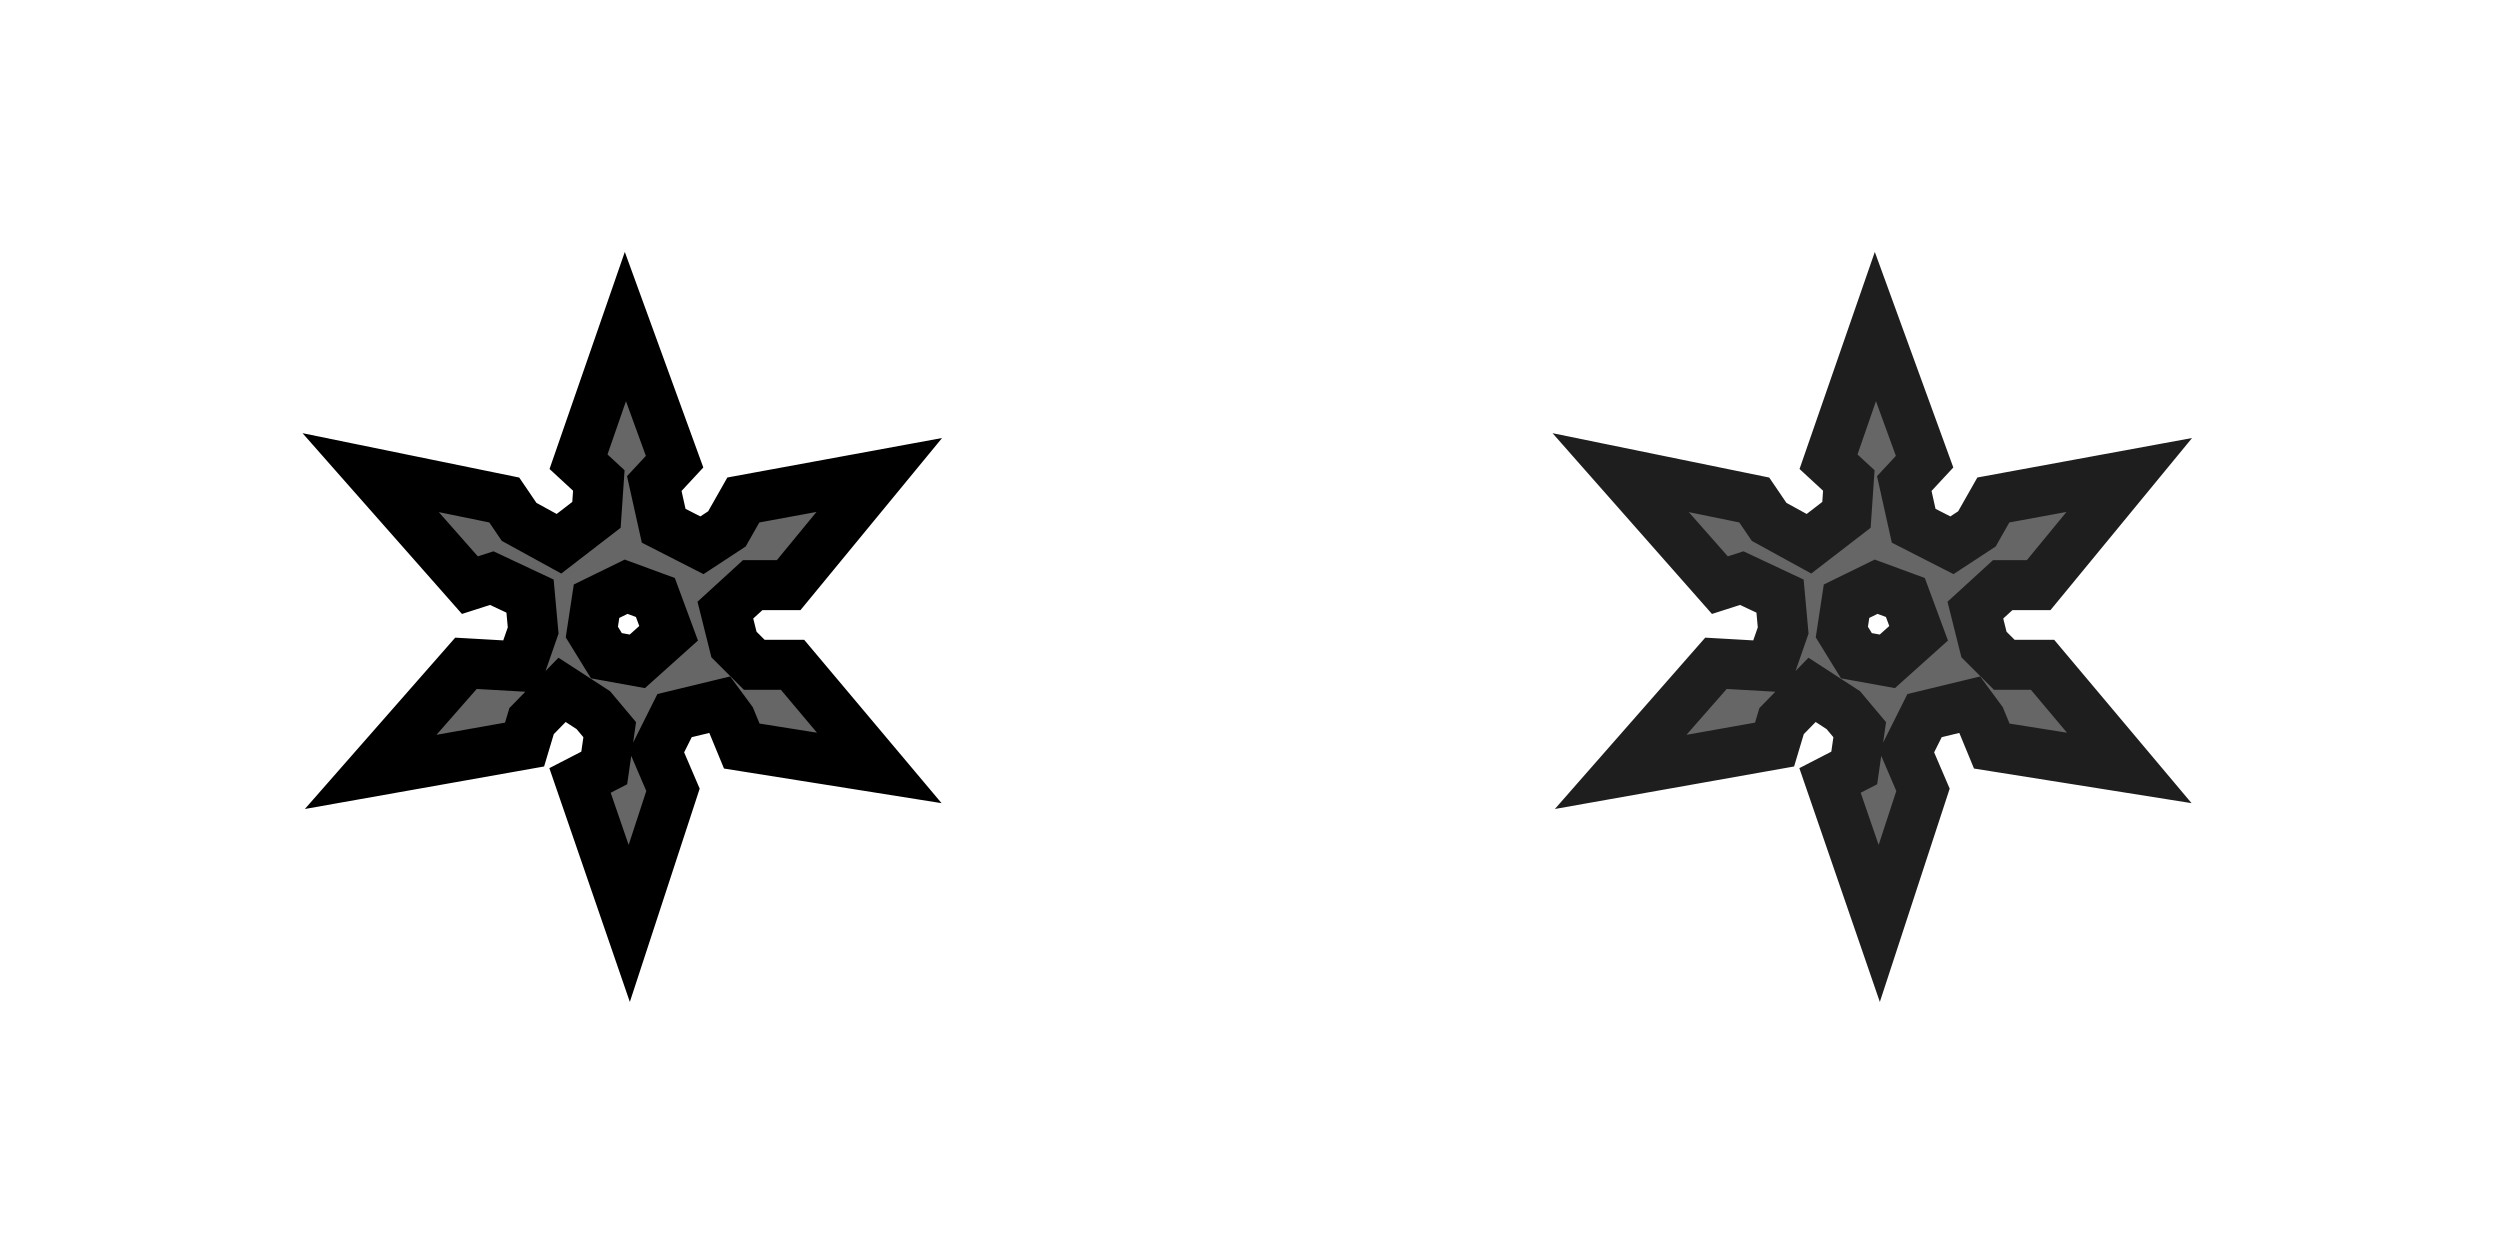
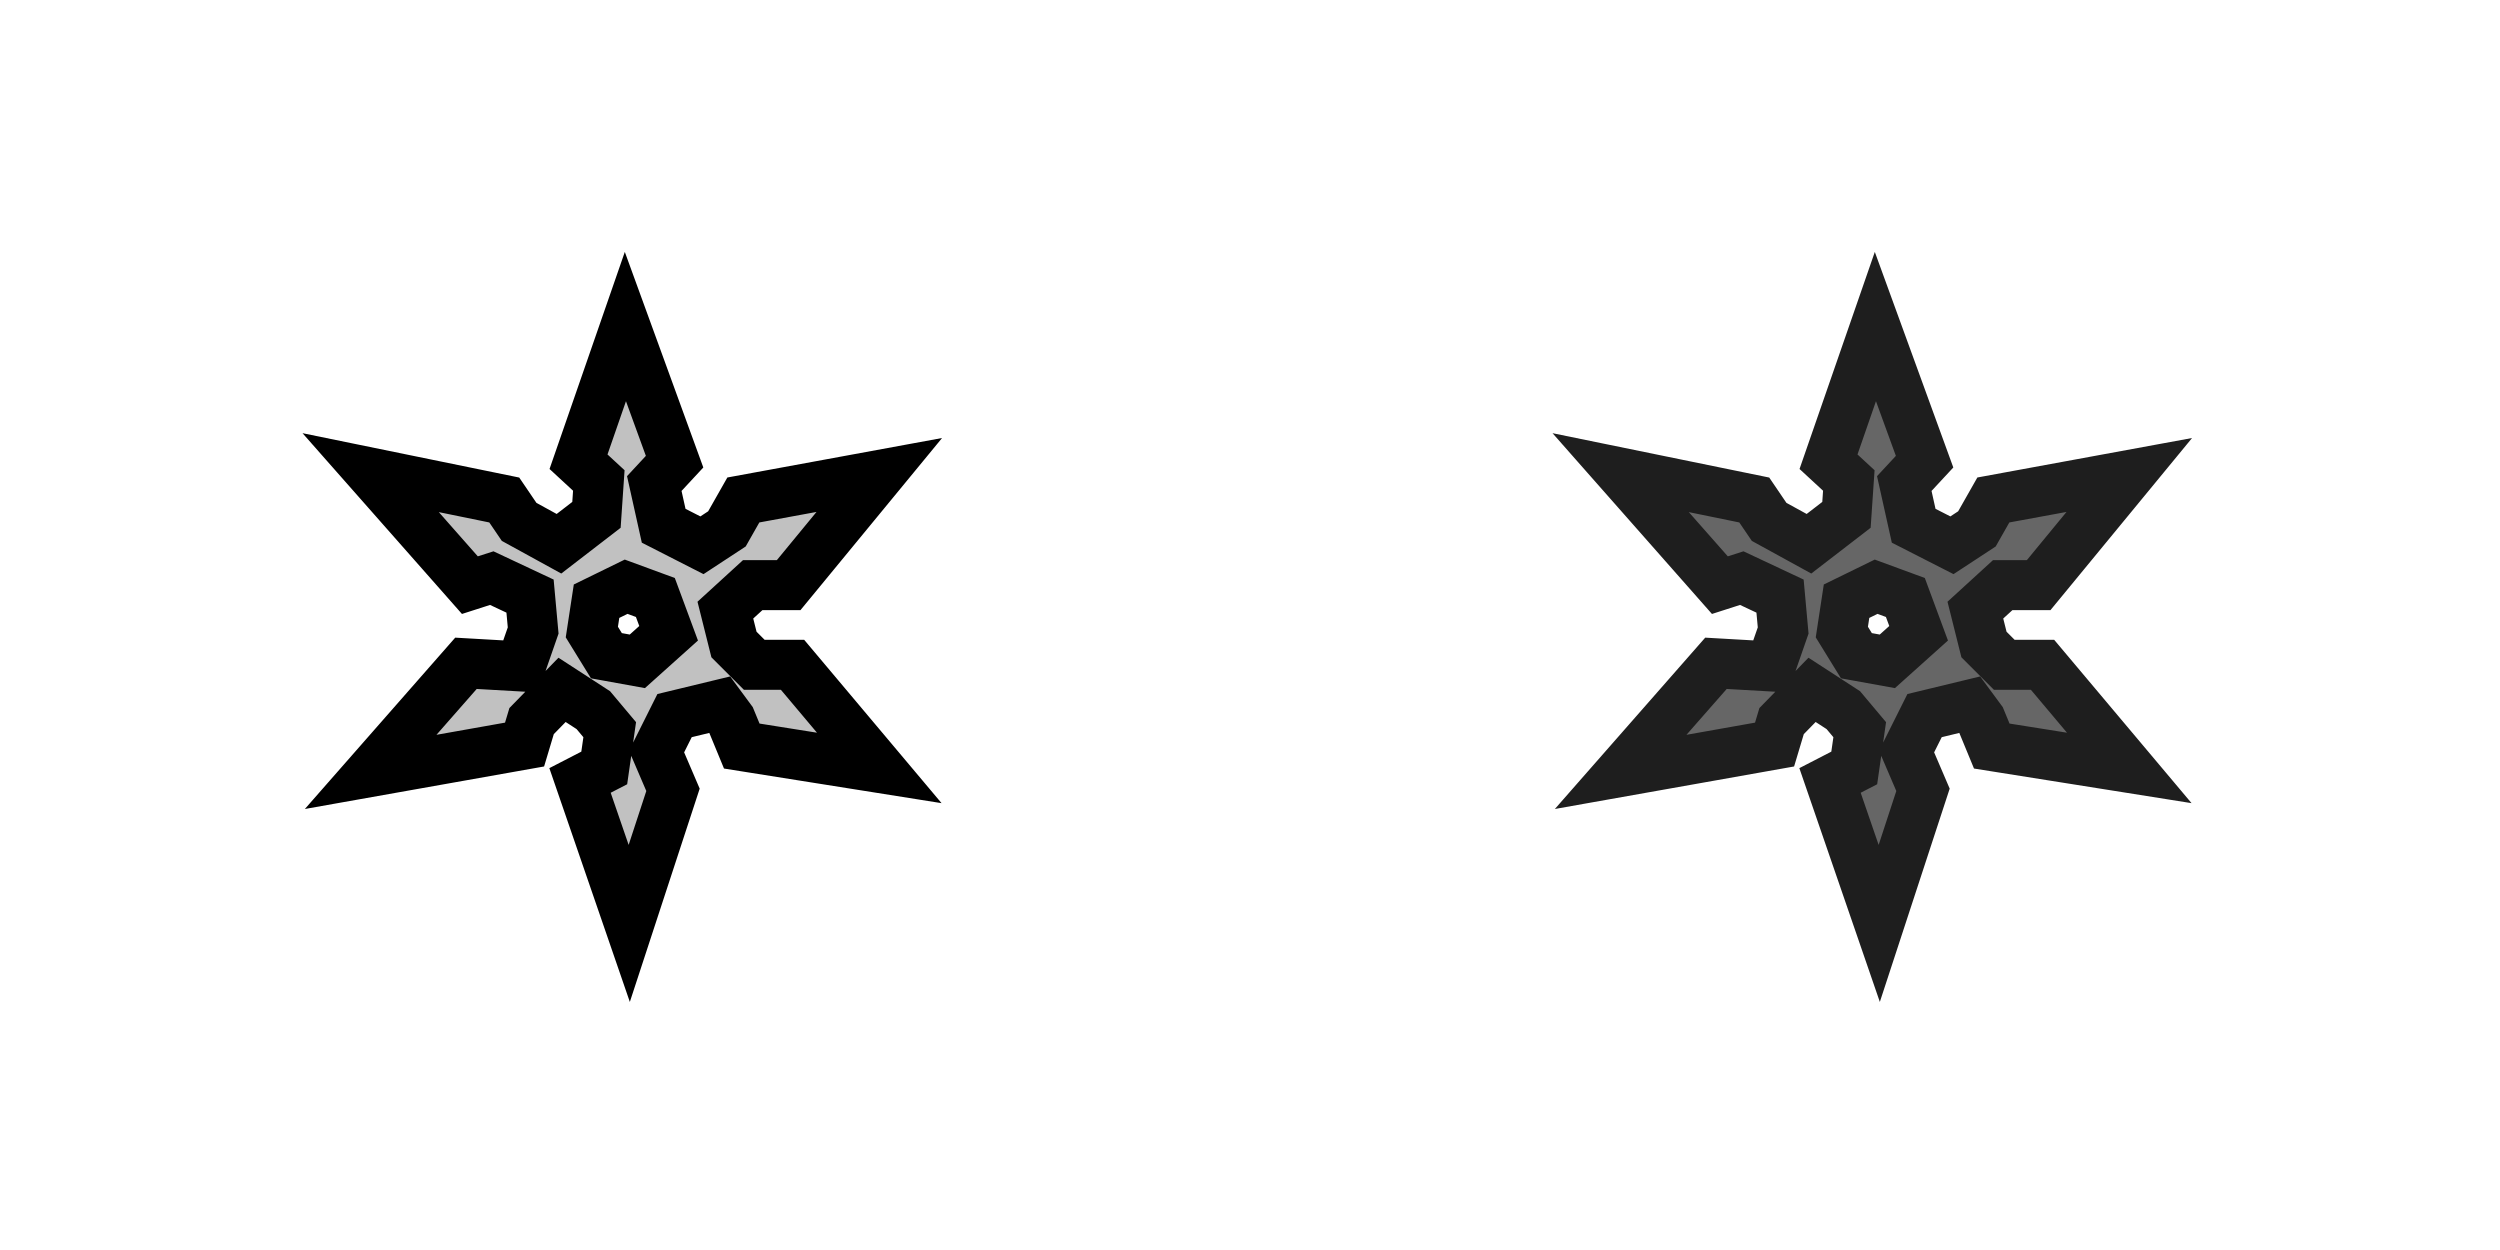
<svg xmlns="http://www.w3.org/2000/svg" xmlns:xlink="http://www.w3.org/1999/xlink" version="1.1" id="svg2" height="50" width="100">
  <defs id="defs4">
    <linearGradient id="linearGradient3847">
      <stop style="stop-color:#ffff00;stop-opacity:1;" offset="0" id="stop3849" />
      <stop style="stop-color:#ffff00;stop-opacity:0;" offset="1" id="stop3851" />
    </linearGradient>
    <radialGradient xlink:href="#linearGradient3847" id="radialGradient3853" cx="25" cy="25" fx="25" fy="25" r="15" gradientUnits="userSpaceOnUse" />
    <radialGradient xlink:href="#linearGradient3847-4" id="radialGradient3853-0" cx="25" cy="25" fx="25" fy="25" r="15" gradientUnits="userSpaceOnUse" />
    <linearGradient id="linearGradient3847-4">
      <stop style="stop-color:#ffff00;stop-opacity:1;" offset="0" id="stop3849-1" />
      <stop style="stop-color:#ffff00;stop-opacity:0;" offset="1" id="stop3851-7" />
    </linearGradient>
    <radialGradient r="15" fy="25" fx="25" cy="25" cx="25" gradientUnits="userSpaceOnUse" id="radialGradient3889" xlink:href="#linearGradient3847-4" />
  </defs>
  <g transform="translate(0,-1002.362)" id="layer1">
    <g id="g3039" style="fill:#666666;stroke:#1e1e1e;stroke-width:2;stroke-miterlimit:4;stroke-opacity:1;stroke-dasharray:none" transform="translate(92.39062,0.125)">
      <path id="path2996" transform="translate(0,1002.362)" d="m -17.375,12.938 -1.875,5.406 0.812,0.75 -0.094,1.375 -1.5,1.156 -1.594,-0.875 -0.594,-0.875 -5.344,-1.094 3.969,4.5 0.875,-0.281 1.531,0.719 0.125,1.375 -0.5,1.438 -2.188,-0.125 -3.812,4.344 6.156,-1.094 0.281,-0.938 1.219,-1.25 1.25,0.812 0.656,0.781 -0.219,1.531 -0.969,0.5 1.969,5.719 1.75,-5.344 -0.656,-1.531 0.719,-1.438 1.812,-0.438 0.438,0.594 0.438,1.062 5.5,0.875 -3.469,-4.125 -1.531,0 -0.812,-0.812 -0.344,-1.375 1.094,-1 1.438,0 3.625,-4.406 -5.438,1 -0.656,1.156 -1,0.656 -1.531,-0.781 -0.375,-1.688 0.812,-0.875 z m 0.03,10.406 1.169,0.43 0.53,1.432 -1.251,1.122 -1.237,-0.224 -0.583,-0.947 0.188,-1.234 z" style="fill:#666666;stroke:#1e1e1e;stroke-width:2;stroke-miterlimit:4;stroke-opacity:1;stroke-dasharray:none" />
    </g>
    <g id="g3039-9" style="fill:#666666;stroke-width:2;stroke-miterlimit:4;stroke-dasharray:none" transform="translate(42.39062,0.125)">
-       <path id="path2996-0" transform="translate(0,1002.362)" d="m -17.375,12.938 -1.875,5.406 0.812,0.75 -0.094,1.375 -1.5,1.156 -1.594,-0.875 -0.594,-0.875 -5.344,-1.094 3.969,4.5 0.875,-0.281 1.531,0.719 0.125,1.375 -0.5,1.438 -2.188,-0.125 -3.812,4.344 6.156,-1.094 0.281,-0.938 1.219,-1.25 1.25,0.812 0.656,0.781 -0.219,1.531 -0.969,0.5 1.969,5.719 1.75,-5.344 -0.656,-1.531 0.719,-1.438 1.812,-0.438 0.438,0.594 0.438,1.062 5.5,0.875 -3.469,-4.125 -1.531,0 -0.812,-0.812 -0.344,-1.375 1.094,-1 1.438,0 3.625,-4.406 -5.438,1 -0.656,1.156 -1,0.656 -1.531,-0.781 -0.375,-1.688 0.812,-0.875 z m 0.03,10.406 1.169,0.43 0.53,1.432 -1.251,1.122 -1.237,-0.224 -0.583,-0.947 0.188,-1.234 z" style="fill:#666666;stroke:#000000;stroke-width:2;stroke-linecap:butt;stroke-linejoin:miter;stroke-miterlimit:4;stroke-opacity:1;stroke-dasharray:none" />
+       <path id="path2996-0" transform="translate(0,1002.362)" d="m -17.375,12.938 -1.875,5.406 0.812,0.75 -0.094,1.375 -1.5,1.156 -1.594,-0.875 -0.594,-0.875 -5.344,-1.094 3.969,4.5 0.875,-0.281 1.531,0.719 0.125,1.375 -0.5,1.438 -2.188,-0.125 -3.812,4.344 6.156,-1.094 0.281,-0.938 1.219,-1.25 1.25,0.812 0.656,0.781 -0.219,1.531 -0.969,0.5 1.969,5.719 1.75,-5.344 -0.656,-1.531 0.719,-1.438 1.812,-0.438 0.438,0.594 0.438,1.062 5.5,0.875 -3.469,-4.125 -1.531,0 -0.812,-0.812 -0.344,-1.375 1.094,-1 1.438,0 3.625,-4.406 -5.438,1 -0.656,1.156 -1,0.656 -1.531,-0.781 -0.375,-1.688 0.812,-0.875 z m 0.03,10.406 1.169,0.43 0.53,1.432 -1.251,1.122 -1.237,-0.224 -0.583,-0.947 0.188,-1.234 z" style="fill:#c1c1c1;stroke:#000000;stroke-width:2;stroke-linecap:butt;stroke-linejoin:miter;stroke-miterlimit:4;stroke-opacity:1;stroke-dasharray:none;fill-opacity:1" />
    </g>
  </g>
</svg>
